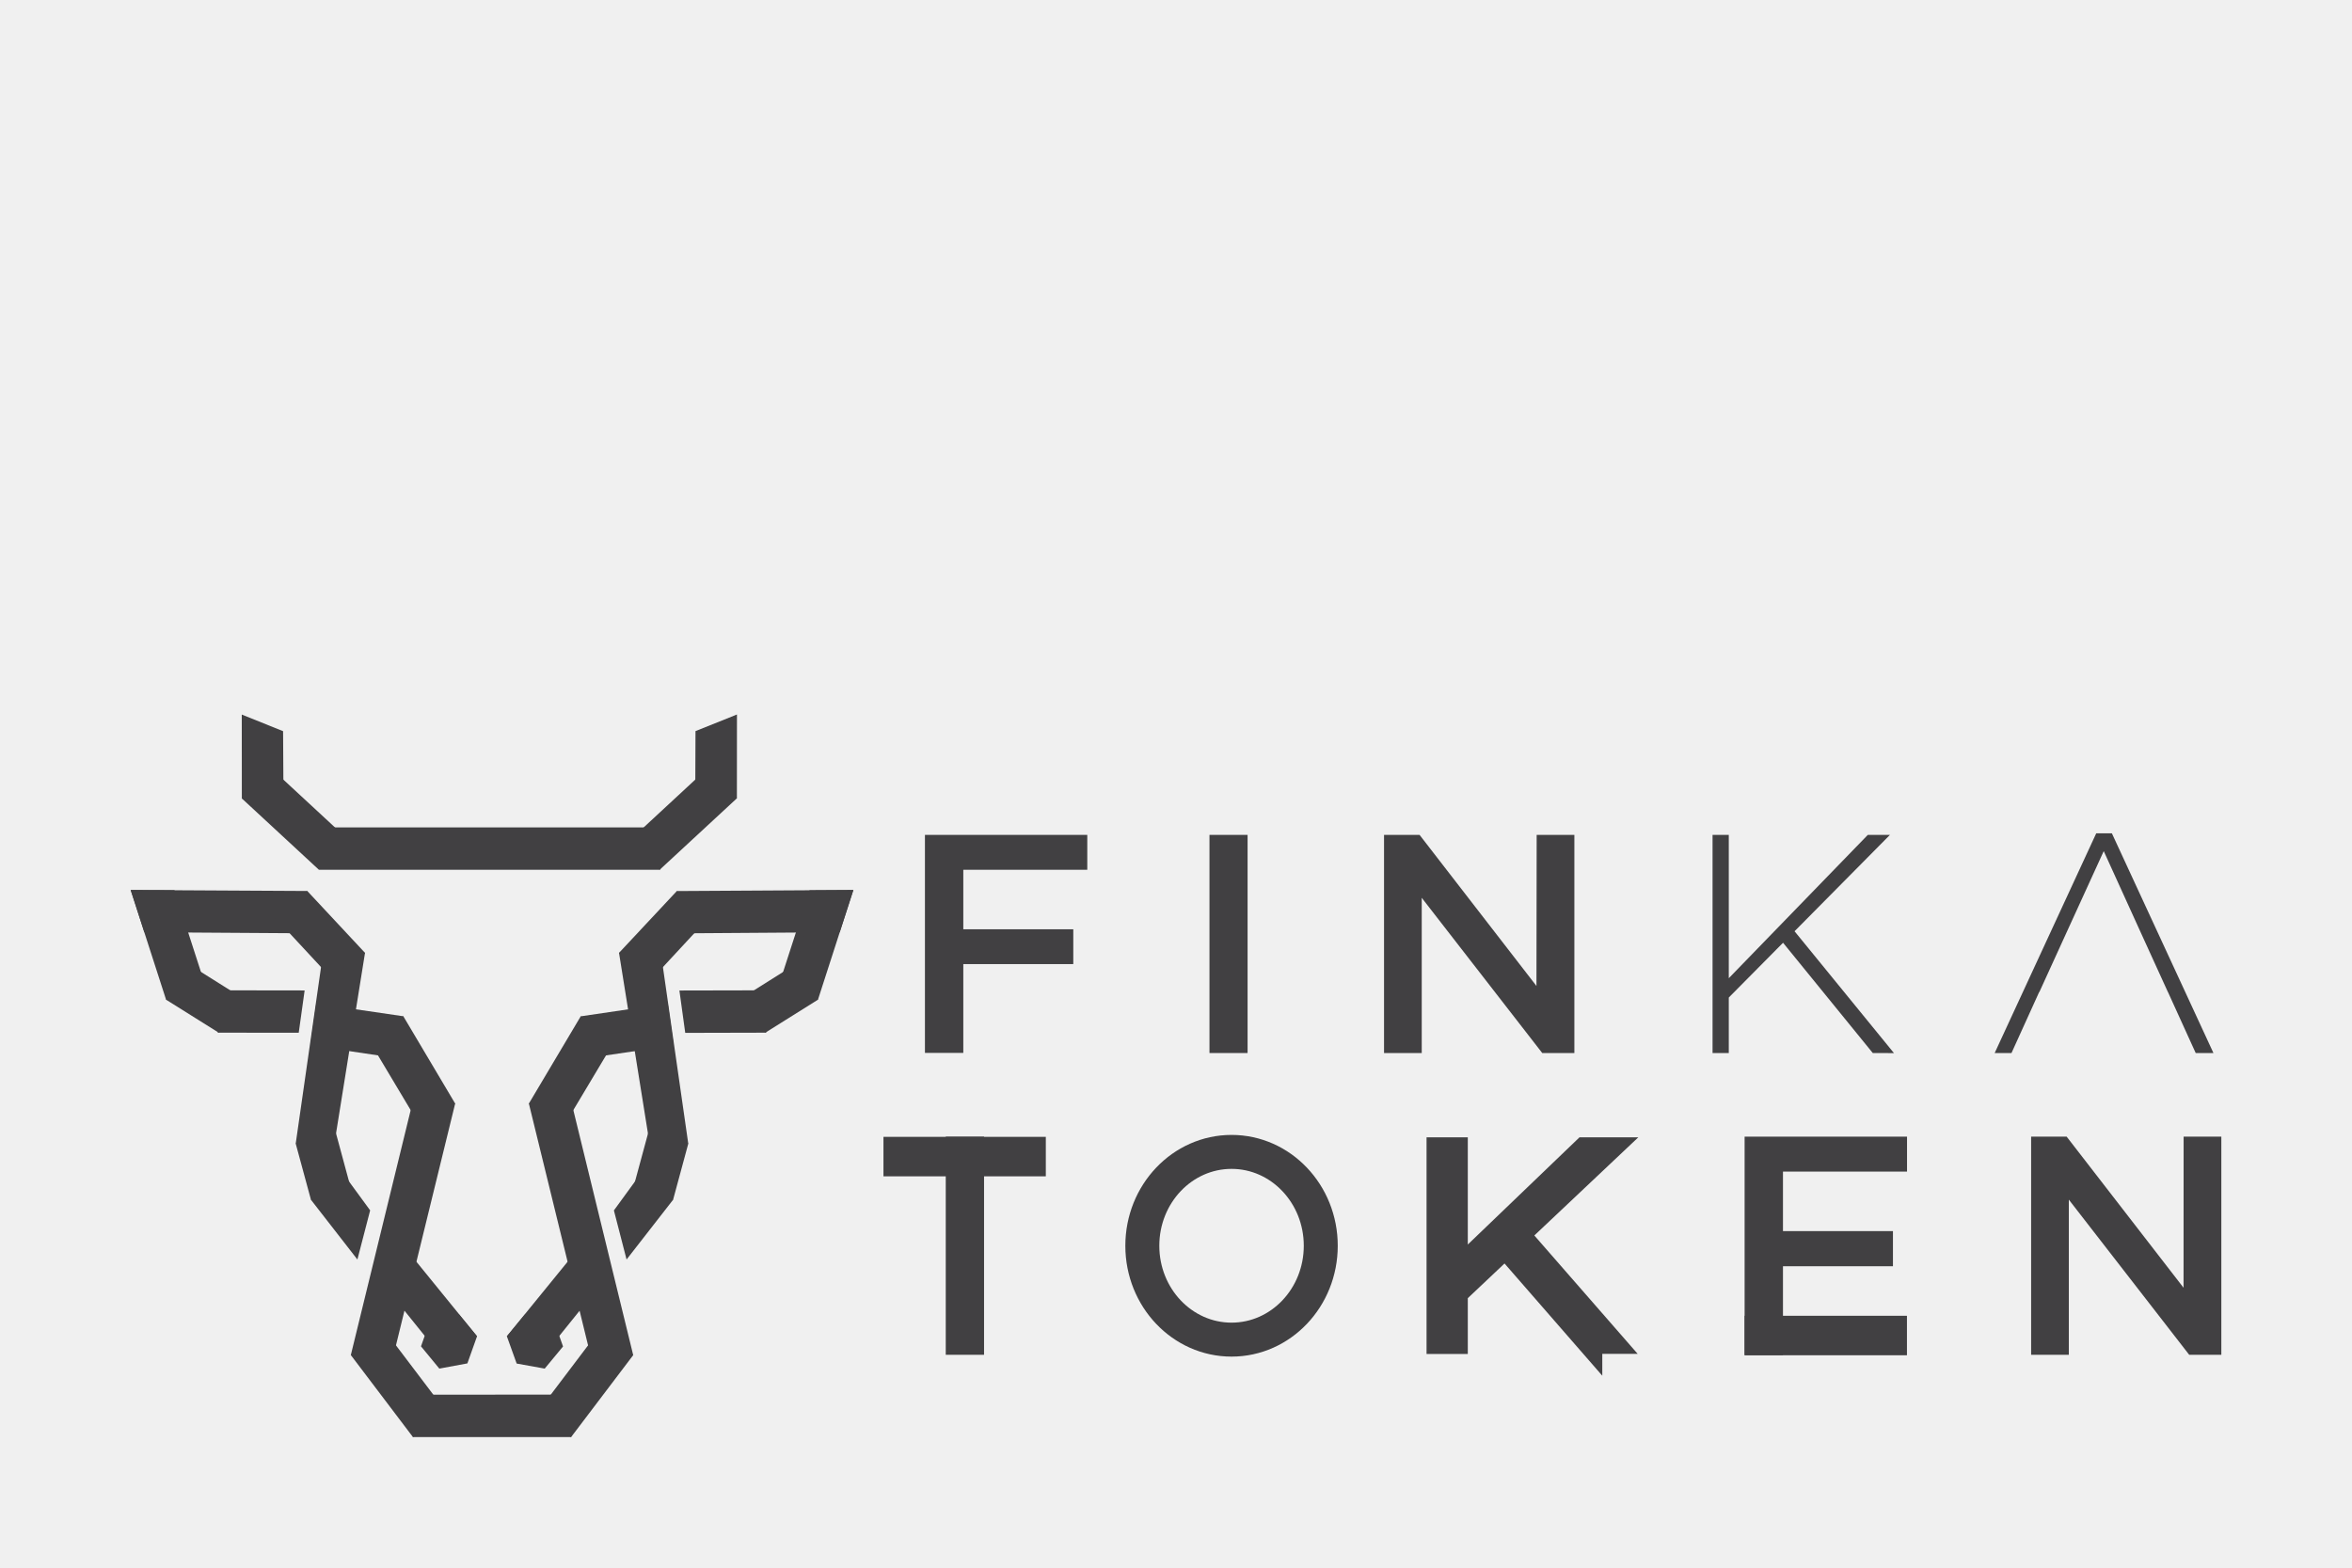
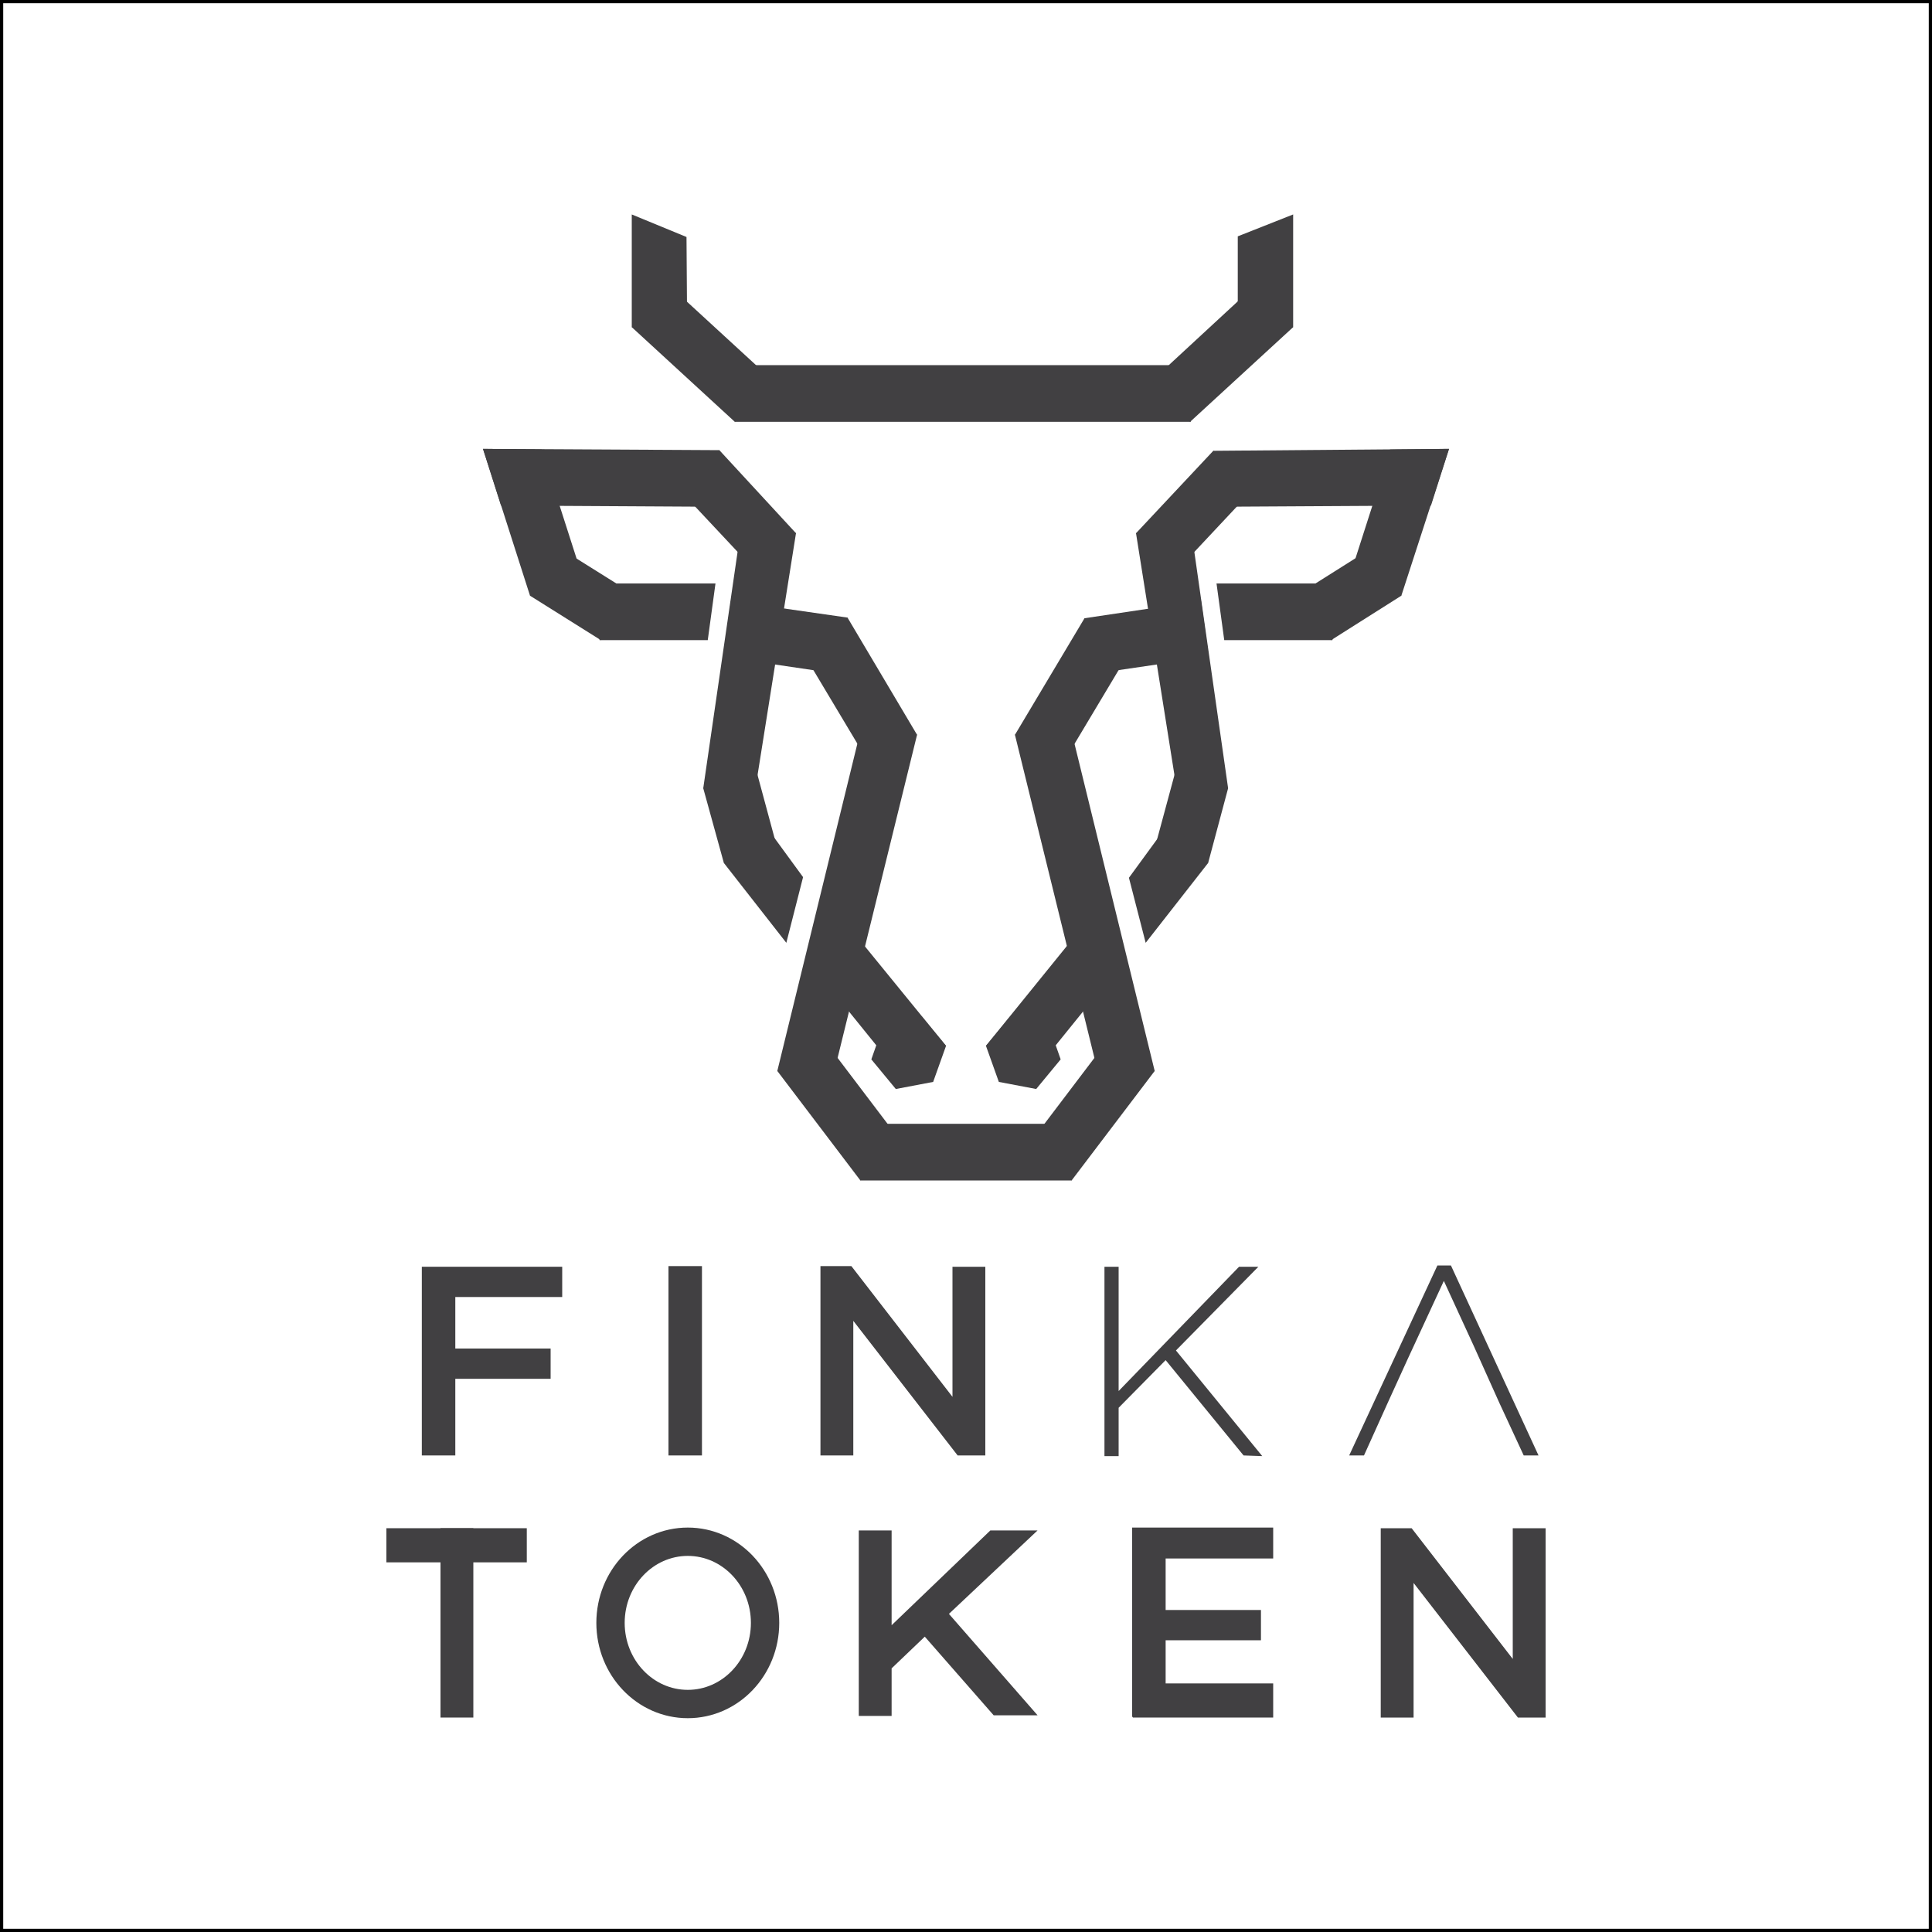
- <svg xmlns="http://www.w3.org/2000/svg" version="1.1" id="Layer_1" x="0px" y="0px" viewBox="0 0 1800 1200" style="enable-background:new 0 0 1800 1200;" xml:space="preserve">
+ <svg xmlns="http://www.w3.org/2000/svg" version="1.1" id="Layer_1" x="0px" y="0px" viewBox="0 0 300 300" style="enable-background:new 0 0 300 300;" xml:space="preserve">
  <style type="text/css">
- 	.st0{fill:#414042;}
- 	.st1{fill:#414042;stroke:#414042;stroke-width:20;stroke-miterlimit:10;}
- 	.st2{fill:none;stroke:#414042;stroke-width:26;stroke-miterlimit:10;}
+ 	.st0{fill:#FFFFFF;stroke:#000000;stroke-miterlimit:10;}
+ 	.st1{fill:#414042;}
+ 	.st2{fill:#414042;stroke:#414042;stroke-width:3.1;stroke-miterlimit:10;}
+ 	.st3{fill:none;stroke:#414042;stroke-width:4.4;stroke-miterlimit:10;}
</style>
-   <path class="st0" d="M832.1,665.77h-94.88v45.55h84.17v26.65h-84.17v67.98h-29.36V639.07H832.1V665.77z" />
-   <path class="st0" d="M954.78,639.07v166.98h-29.16V639.07H954.78z" />
-   <path class="st0" d="M1176.02,639.07h28.86v166.98h-24.59l-92.22-118.81v118.81h-28.86V639.07h27.2l89.45,115.65L1176.02,639.07z" />
-   <path class="st0" d="M1433.26,806.06l-68.68-84.42l-41.53,41.93v42.49h-12.42V639.07h12.42v109.71l106.4-109.71h16.94l-73.01,73.76  l76.08,93.27L1433.26,806.06z" />
-   <polygon class="st0" points="1616.23,637.86 1604.26,637.86 1526.53,806.06 1539.4,806.06 1560.62,759.29 1560.77,759.29   1578.57,720.28 1578.57,720.28 1610,651.49 1636.04,708.76 1659.07,759.29 1659.12,759.29 1680.39,806.06 1693.97,806.06 " />
-   <rect x="676.12" y="870.21" class="st0" width="124.25" height="30.22" />
-   <path class="st0" d="M753.1,870.06v166.98h-29.31V870.06H753.1z" />
-   <path class="st0" d="M1671.14,870.06H1700v166.98h-24.59l-92.12-118.76v118.76h-28.86V870.06h27.2l89.45,115.65L1671.14,870.06z" />
-   <path class="st1" d="M1216.24,1026.34l-64.11-73.61l-38.82,36.66v37.01h-11.56V880.57h11.56v95.53l99.51-95.53h15.84l-68.28,64.46  l70.95,81.3H1216.24z" />
-   <path class="st0" d="M1459.45,896.81h-94.93v45.55h84.17v26.9h-84.17v67.98h-29.36V870.06h124.3V896.81z" />
-   <rect x="1335.16" y="1007.18" class="st0" width="124.24" height="30.22" />
-   <ellipse class="st2" cx="942.51" cy="953.58" rx="68.28" ry="71.85" />
-   <rect x="244.16" y="633.34" class="st0" width="261.01" height="32.43" />
-   <rect x="251.25" y="640.63" class="st0" width="246.68" height="17.85" />
-   <polygon class="st0" points="542.27,587.33 563.69,611.32 504.86,665.77 483.44,641.84 " />
-   <polygon class="st0" points="532.07,611.22 532.27,559.63 564,546.91 563.95,611.27 " />
-   <polygon class="st0" points="409.73,1083.11 461.67,1014.47 484.6,1037.3 437.09,1100 " />
-   <polygon class="st0" points="419.59,1081.5 462.83,1024.38 476.71,1035.24 433.47,1092.36 " />
-   <polygon class="st0" points="517.99,682.06 653.09,681.26 642.64,713.59 513.61,714.49 " />
-   <polygon class="st0" points="520.75,707.15 520.7,689.3 643.19,688.55 637.41,706.35 " />
-   <polygon class="st0" points="404.75,844.72 434.57,832.5 484.6,1037.3 454.68,1048.71 " />
-   <polygon class="st0" points="412.35,845.63 429.34,841.3 476.86,1035.59 459.86,1039.91 " />
-   <polygon class="st0" points="404.75,844.72 444.43,777.95 473.49,791.62 429.59,865.09 " />
-   <polygon class="st0" points="412.1,845.53 448.5,784.54 463.48,793.84 427.08,854.78 " />
-   <polygon class="st0" points="444.43,777.95 511.05,768.14 515.57,800.22 445.28,810.58 " />
-   <polygon class="st0" points="448.85,784.69 504.97,776.39 507.48,794.04 451.37,802.33 " />
-   <polygon class="st0" points="473.74,729.38 504.51,720.58 526.74,875.44 497.93,880.37 " />
-   <polygon class="st0" points="481.38,731.64 498.68,728.77 521.21,868.91 503.91,871.77 " />
-   <polygon class="st0" points="473.74,729.38 517.99,682.06 543.48,701.27 494.31,754.32 " />
-   <polygon class="st0" points="481.28,731.64 520.6,689.2 533.37,701.42 494,743.86 " />
-   <polygon class="st0" points="519.95,758.19 591.05,758.04 586.27,790.47 524.42,790.62 " />
-   <polygon class="st0" points="594.26,759.65 619.56,681.46 653.09,681.26 625.99,765.23 " />
-   <polygon class="st0" points="619.96,760.55 603.32,754.92 624.74,688.7 643.19,688.55 " />
-   <polygon class="st0" points="564.9,765.68 613.12,735.31 625.99,765.23 585.72,790.47 " />
-   <polygon class="st0" points="574.76,767.94 610.81,745.32 620.01,760.45 583.96,783.13 " />
-   <polygon class="st0" points="482.99,915.42 499.28,855.28 526.74,875.44 515.12,918.38 " />
-   <polygon class="st0" points="491.54,910.19 504.06,864.08 520.95,868.86 508.43,914.96 " />
-   <polygon class="st0" points="387.91,1022.87 446.39,951.07 467.51,973.59 413.2,1041.02 " />
-   <polygon class="st0" points="469.82,926.53 493.7,893.75 515.12,918.38 479.52,964.09 " />
-   <polygon class="st0" points="395.4,1043.74 387.91,1022.87 402.04,1005.82 423.51,1009.8 430.9,1030.66 416.87,1047.61 " />
-   <polygon class="st0" points="185.23,611.32 206.65,587.33 265.48,641.79 244.06,665.77 " />
-   <polygon class="st0" points="216.95,611.27 216.65,559.68 185.03,546.96 185.08,611.32 " />
-   <polygon class="st0" points="343.36,1083.06 291.37,1014.42 268.49,1037.25 316.01,1100 " />
-   <polygon class="st0" points="289.81,1024.68 333.05,1081.8 319.18,1092.66 275.93,1035.54 " />
-   <polygon class="st0" points="235.16,682.01 100,681.26 110.46,713.59 239.43,714.44 " />
-   <polygon class="st0" points="232.29,707.1 232.44,689.25 109.91,688.55 115.69,706.35 " />
-   <polygon class="st0" points="348.34,844.72 318.52,832.45 268.49,1037.25 298.41,1048.71 " />
-   <polygon class="st0" points="323.7,841.3 340.75,845.58 293.23,1039.86 276.24,1035.59 " />
-   <polygon class="st0" points="348.34,844.72 308.67,777.9 279.55,791.57 323.4,864.99 " />
-   <polygon class="st0" points="304.14,784.79 340.55,845.73 325.56,855.03 289.16,794.04 " />
-   <polygon class="st0" points="308.67,777.9 242.04,768.14 237.52,800.17 307.71,810.58 " />
-   <polygon class="st0" points="248.13,776.39 304.24,784.69 301.73,802.33 245.61,794.04 " />
-   <polygon class="st0" points="279.35,729.38 248.53,720.53 226.31,875.39 255.12,880.37 " />
-   <polygon class="st0" points="254.41,729.02 271.71,731.89 249.18,872.08 231.89,869.16 " />
-   <polygon class="st0" points="279.35,729.38 235.16,682.01 209.51,701.27 258.74,754.32 " />
-   <polygon class="st0" points="232.24,689.4 271.56,731.84 258.84,744.06 219.52,701.62 " />
-   <polygon class="st0" points="233.14,758.14 162.05,758.04 166.77,790.47 228.62,790.52 " />
-   <polygon class="st0" points="158.83,759.6 133.54,681.36 100,681.26 127.1,765.23 " />
-   <polygon class="st0" points="133.14,760.55 149.78,754.92 128.31,688.65 109.86,688.55 " />
-   <polygon class="st0" points="188.19,765.58 140.02,735.31 127.1,765.23 167.38,790.47 " />
-   <polygon class="st0" points="142.29,745.37 178.34,768.04 169.14,783.18 133.09,760.5 " />
-   <polygon class="st0" points="270.1,915.42 253.81,855.18 226.31,875.39 237.97,918.38 " />
-   <polygon class="st0" points="248.58,864.18 261.1,910.29 244.21,915.02 231.69,868.91 " />
-   <polygon class="st0" points="365.08,1022.87 306.66,951.02 285.59,973.54 339.89,1040.97 " />
-   <polygon class="st0" points="283.28,926.48 259.29,893.7 237.97,918.38 273.52,964.09 " />
-   <polygon class="st0" points="357.69,1043.63 365.08,1022.87 351.05,1005.82 329.58,1009.69 322.19,1030.56 336.22,1047.61 " />
-   <polygon class="st0" points="437.09,1100 441.11,1067.52 312.29,1067.57 316.01,1100 " />
+   <rect class="st0" width="300" height="300" />
+   <rect x="114.1" y="56.7" class="st1" width="70.8" height="8.8" />
+   <rect x="116" y="58.7" class="st1" width="66.9" height="4.8" />
+   <polygon class="st1" points="194.9,44.3 200.8,50.8 184.8,65.5 179,59 " />
+   <polygon class="st1" points="192.2,50.7 192.2,36.7 200.8,33.3 200.8,50.8 " />
+   <polygon class="st1" points="159,178.7 173.1,160.1 179.3,166.3 166.4,183.3 " />
+   <polygon class="st1" points="161.7,178.3 173.4,162.8 177.2,165.7 165.4,181.2 " />
+   <polygon class="st1" points="188.4,70 225,69.7 222.2,78.5 187.2,78.7 " />
+   <polygon class="st1" points="189.1,76.8 189.1,71.9 222.3,71.7 220.8,76.5 " />
+   <polygon class="st1" points="157.6,114.1 165.7,110.8 179.3,166.3 171.2,169.4 " />
+   <polygon class="st1" points="159.7,114.3 164.3,113.1 177.2,165.8 172.6,167 " />
+   <polygon class="st1" points="157.6,114.1 168.4,96 176.3,99.7 164.4,119.6 " />
+   <polygon class="st1" points="159.6,114.3 169.5,97.7 173.6,100.3 163.7,116.8 " />
+   <polygon class="st1" points="168.4,96 186.5,93.3 187.7,102 168.6,104.8 " />
+   <polygon class="st1" points="169.6,97.8 184.8,95.5 185.5,100.3 170.3,102.6 " />
+   <polygon class="st1" points="176.4,82.8 184.7,80.4 190.7,122.4 182.9,123.7 " />
+   <polygon class="st1" points="178.4,83.4 183.1,82.6 189.2,120.6 184.5,121.4 " />
+   <polygon class="st1" points="176.4,82.8 188.4,70 195.3,75.2 181.9,89.5 " />
+   <polygon class="st1" points="178.4,83.4 189.1,71.9 192.5,75.2 181.9,86.7 " />
+   <polygon class="st1" points="188.9,90.6 208.2,90.6 206.9,99.4 190.1,99.4 " />
+   <polygon class="st1" points="209.1,91 215.9,69.8 225,69.7 217.6,92.5 " />
+   <polygon class="st1" points="216,91.2 211.5,89.7 217.3,71.8 222.3,71.7 " />
+   <polygon class="st1" points="201.1,92.6 214.1,84.4 217.6,92.5 206.7,99.4 " />
+   <polygon class="st1" points="203.8,93.2 213.5,87.1 216,91.2 206.2,97.4 " />
+   <polygon class="st1" points="178.9,133.2 183.3,116.9 190.7,122.4 187.6,134 " />
+   <polygon class="st1" points="181.2,131.8 184.6,119.3 189.2,120.6 185.8,133.1 " />
+   <polygon class="st1" points="153.1,162.4 168.9,142.9 174.7,149 159.9,167.3 " />
+   <polygon class="st1" points="175.3,136.3 181.8,127.4 187.6,134 177.9,146.4 " />
+   <polygon class="st1" points="155.1,168 153.1,162.4 156.9,157.8 162.7,158.8 164.7,164.5 160.9,169.1 " />
+   <polygon class="st1" points="98.1,50.8 103.9,44.3 119.9,59 114.1,65.5 " />
+   <polygon class="st1" points="106.7,50.8 106.6,36.8 98.1,33.3 98.1,50.8 " />
+   <polygon class="st1" points="141,178.7 126.9,160.1 120.7,166.3 133.6,183.3 " />
+   <polygon class="st1" points="126.5,162.9 138.2,178.4 134.4,181.3 122.7,165.8 " />
+   <polygon class="st1" points="111.7,69.9 75,69.7 77.8,78.5 112.8,78.7 " />
+   <polygon class="st1" points="110.9,76.7 110.9,71.9 77.7,71.7 79.2,76.5 " />
+   <polygon class="st1" points="142.4,114.1 134.3,110.7 120.7,166.3 128.8,169.4 " />
+   <polygon class="st1" points="135.7,113.1 140.3,114.3 127.4,167 122.8,165.8 " />
+   <polygon class="st1" points="142.4,114.1 131.6,95.9 123.7,99.7 135.6,119.6 " />
+   <polygon class="st1" points="130.4,97.8 140.2,114.3 136.2,116.9 126.3,100.3 " />
+   <polygon class="st1" points="131.6,95.9 113.5,93.3 112.3,102 131.3,104.8 " />
+   <polygon class="st1" points="115.2,95.5 130.4,97.8 129.7,102.6 114.5,100.3 " />
+   <polygon class="st1" points="123.6,82.8 115.3,80.4 109.2,122.4 117.1,123.7 " />
+   <polygon class="st1" points="116.9,82.7 121.6,83.5 115.4,121.5 110.8,120.7 " />
+   <polygon class="st1" points="123.6,82.8 111.7,69.9 104.7,75.2 118.1,89.5 " />
+   <polygon class="st1" points="110.9,71.9 121.5,83.4 118.1,86.8 107.4,75.3 " />
+   <polygon class="st1" points="111.1,90.6 91.8,90.6 93.1,99.4 109.9,99.4 " />
+   <polygon class="st1" points="90.9,91 84.1,69.8 75,69.7 82.3,92.5 " />
+   <polygon class="st1" points="84,91.2 88.5,89.7 82.7,71.7 77.7,71.7 " />
+   <polygon class="st1" points="98.9,92.6 85.8,84.4 82.3,92.5 93.3,99.4 " />
+   <polygon class="st1" points="86.5,87.1 96.2,93.3 93.7,97.4 84,91.2 " />
+   <polygon class="st1" points="121.1,133.2 116.7,116.9 109.2,122.4 112.4,134 " />
+   <polygon class="st1" points="115.3,119.3 118.7,131.8 114.1,133.1 110.7,120.6 " />
+   <polygon class="st1" points="146.9,162.4 131,142.9 125.3,149 140.1,167.3 " />
+   <polygon class="st1" points="124.7,136.2 118.2,127.3 112.4,134 122.1,146.4 " />
+   <polygon class="st1" points="144.9,168 146.9,162.4 143.1,157.8 137.3,158.8 135.3,164.5 139.1,169.1 " />
+   <polygon class="st1" points="166.4,183.3 167.5,174.5 132.6,174.5 133.6,183.3 " />
+   <path class="st1" d="M87.4,201.4H70.7v8h14.8v4.7H70.7V226h-5.2v-29.3h21.8V201.4z" />
+   <path class="st1" d="M109,196.7V226h-5.2v-29.4H109z" />
+   <path class="st1" d="M147.9,196.7h5.1V226h-4.3l-16.2-20.9V226h-5.1v-29.4h4.8l15.7,20.3V196.7z" />
+   <path class="st1" d="M193.1,226L181,211.2l-7.3,7.4v7.5h-2.2v-29.4h2.2V216l18.7-19.3h3l-12.8,13l13.4,16.4L193.1,226z" />
+   <polygon class="st1" points="225.3,196.5 223.2,196.5 209.5,226 211.8,226 215.5,217.8 215.5,217.8 218.6,211 218.6,211   224.2,198.9 228.8,208.9 232.8,217.8 232.8,217.8 236.6,226 238.9,226 " />
+   <rect x="60" y="237.3" class="st1" width="21.8" height="5.3" />
+   <path class="st1" d="M73.5,237.3v29.4h-5.1v-29.4H73.5z" />
+   <path class="st1" d="M234.9,237.3h5.1v29.4h-4.3l-16.2-20.9v20.9h-5.1v-29.4h4.8l15.7,20.3L234.9,237.3z" />
+   <path class="st2" d="M155,264.8l-11.3-12.9l-6.8,6.5v6.5h-2v-25.7h2v16.8l17.5-16.8h2.8l-12,11.3l12.5,14.3H155z" />
+   <path class="st1" d="M197.7,242H181v8h14.8v4.7H181v11.9h-5.2v-29.4h21.9V242z" />
+   <rect x="175.9" y="261.4" class="st1" width="21.8" height="5.3" />
+   <ellipse class="st3" cx="106.8" cy="252" rx="12" ry="12.6" />
</svg>
